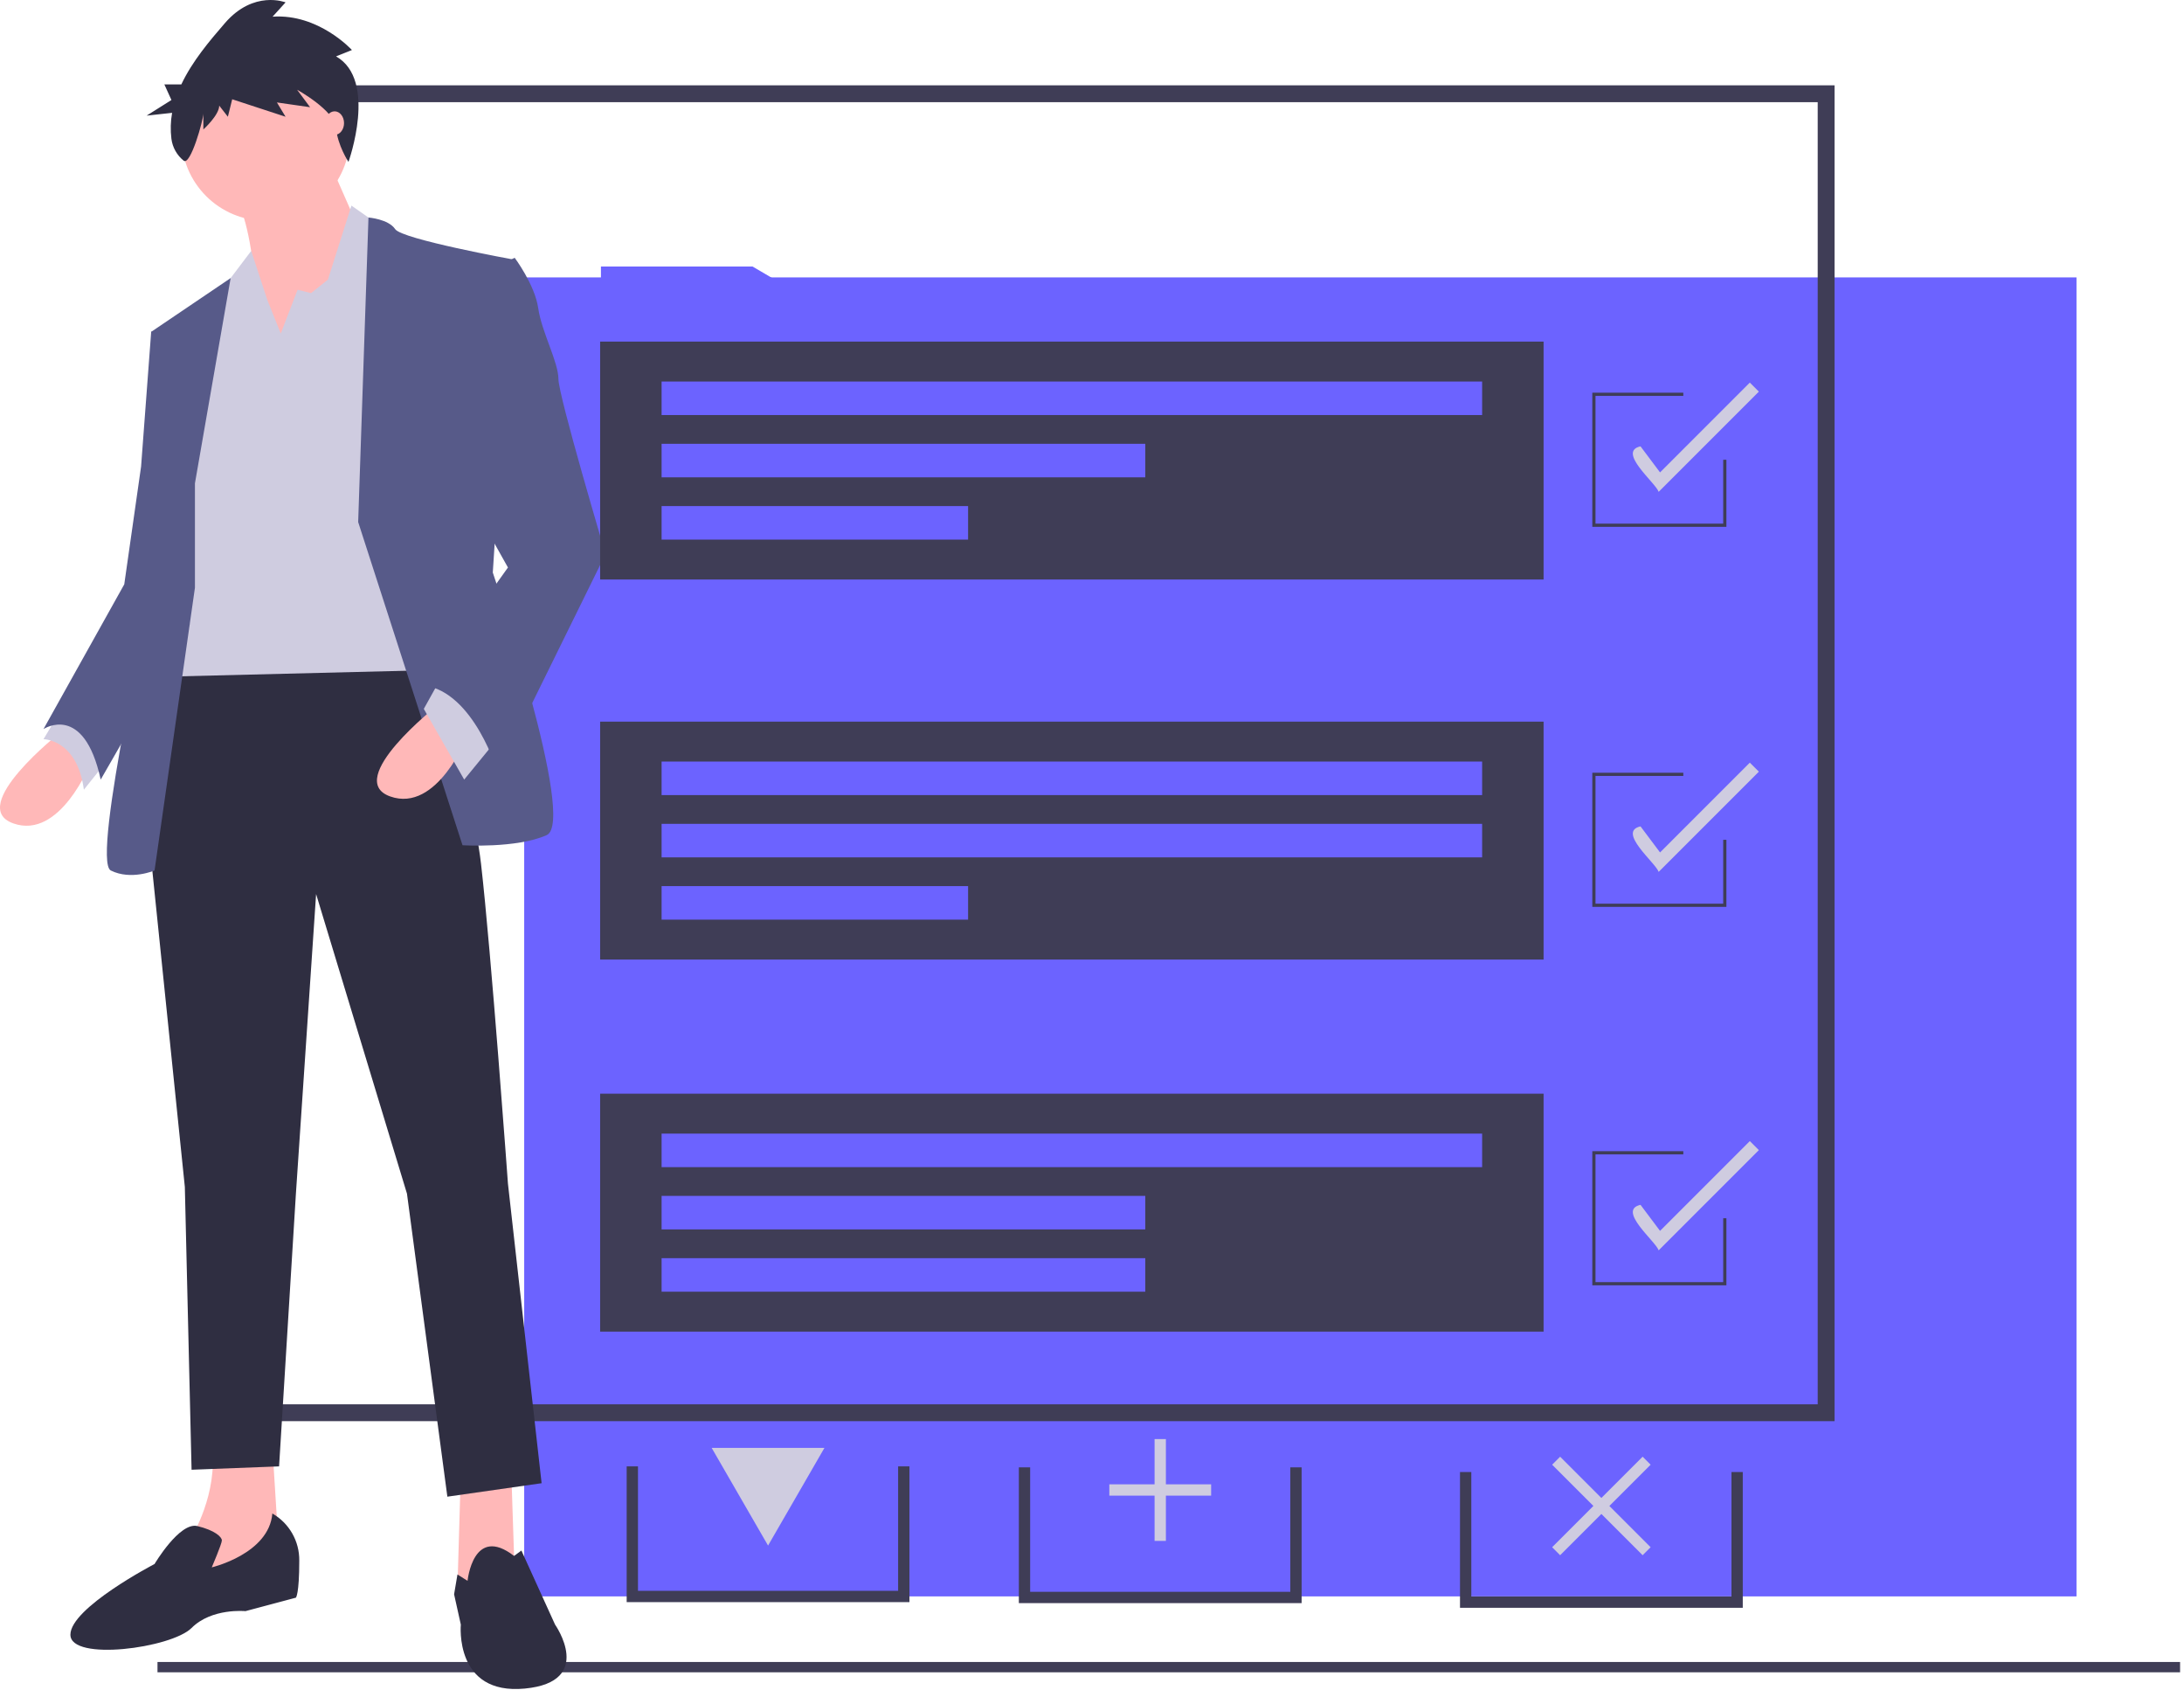
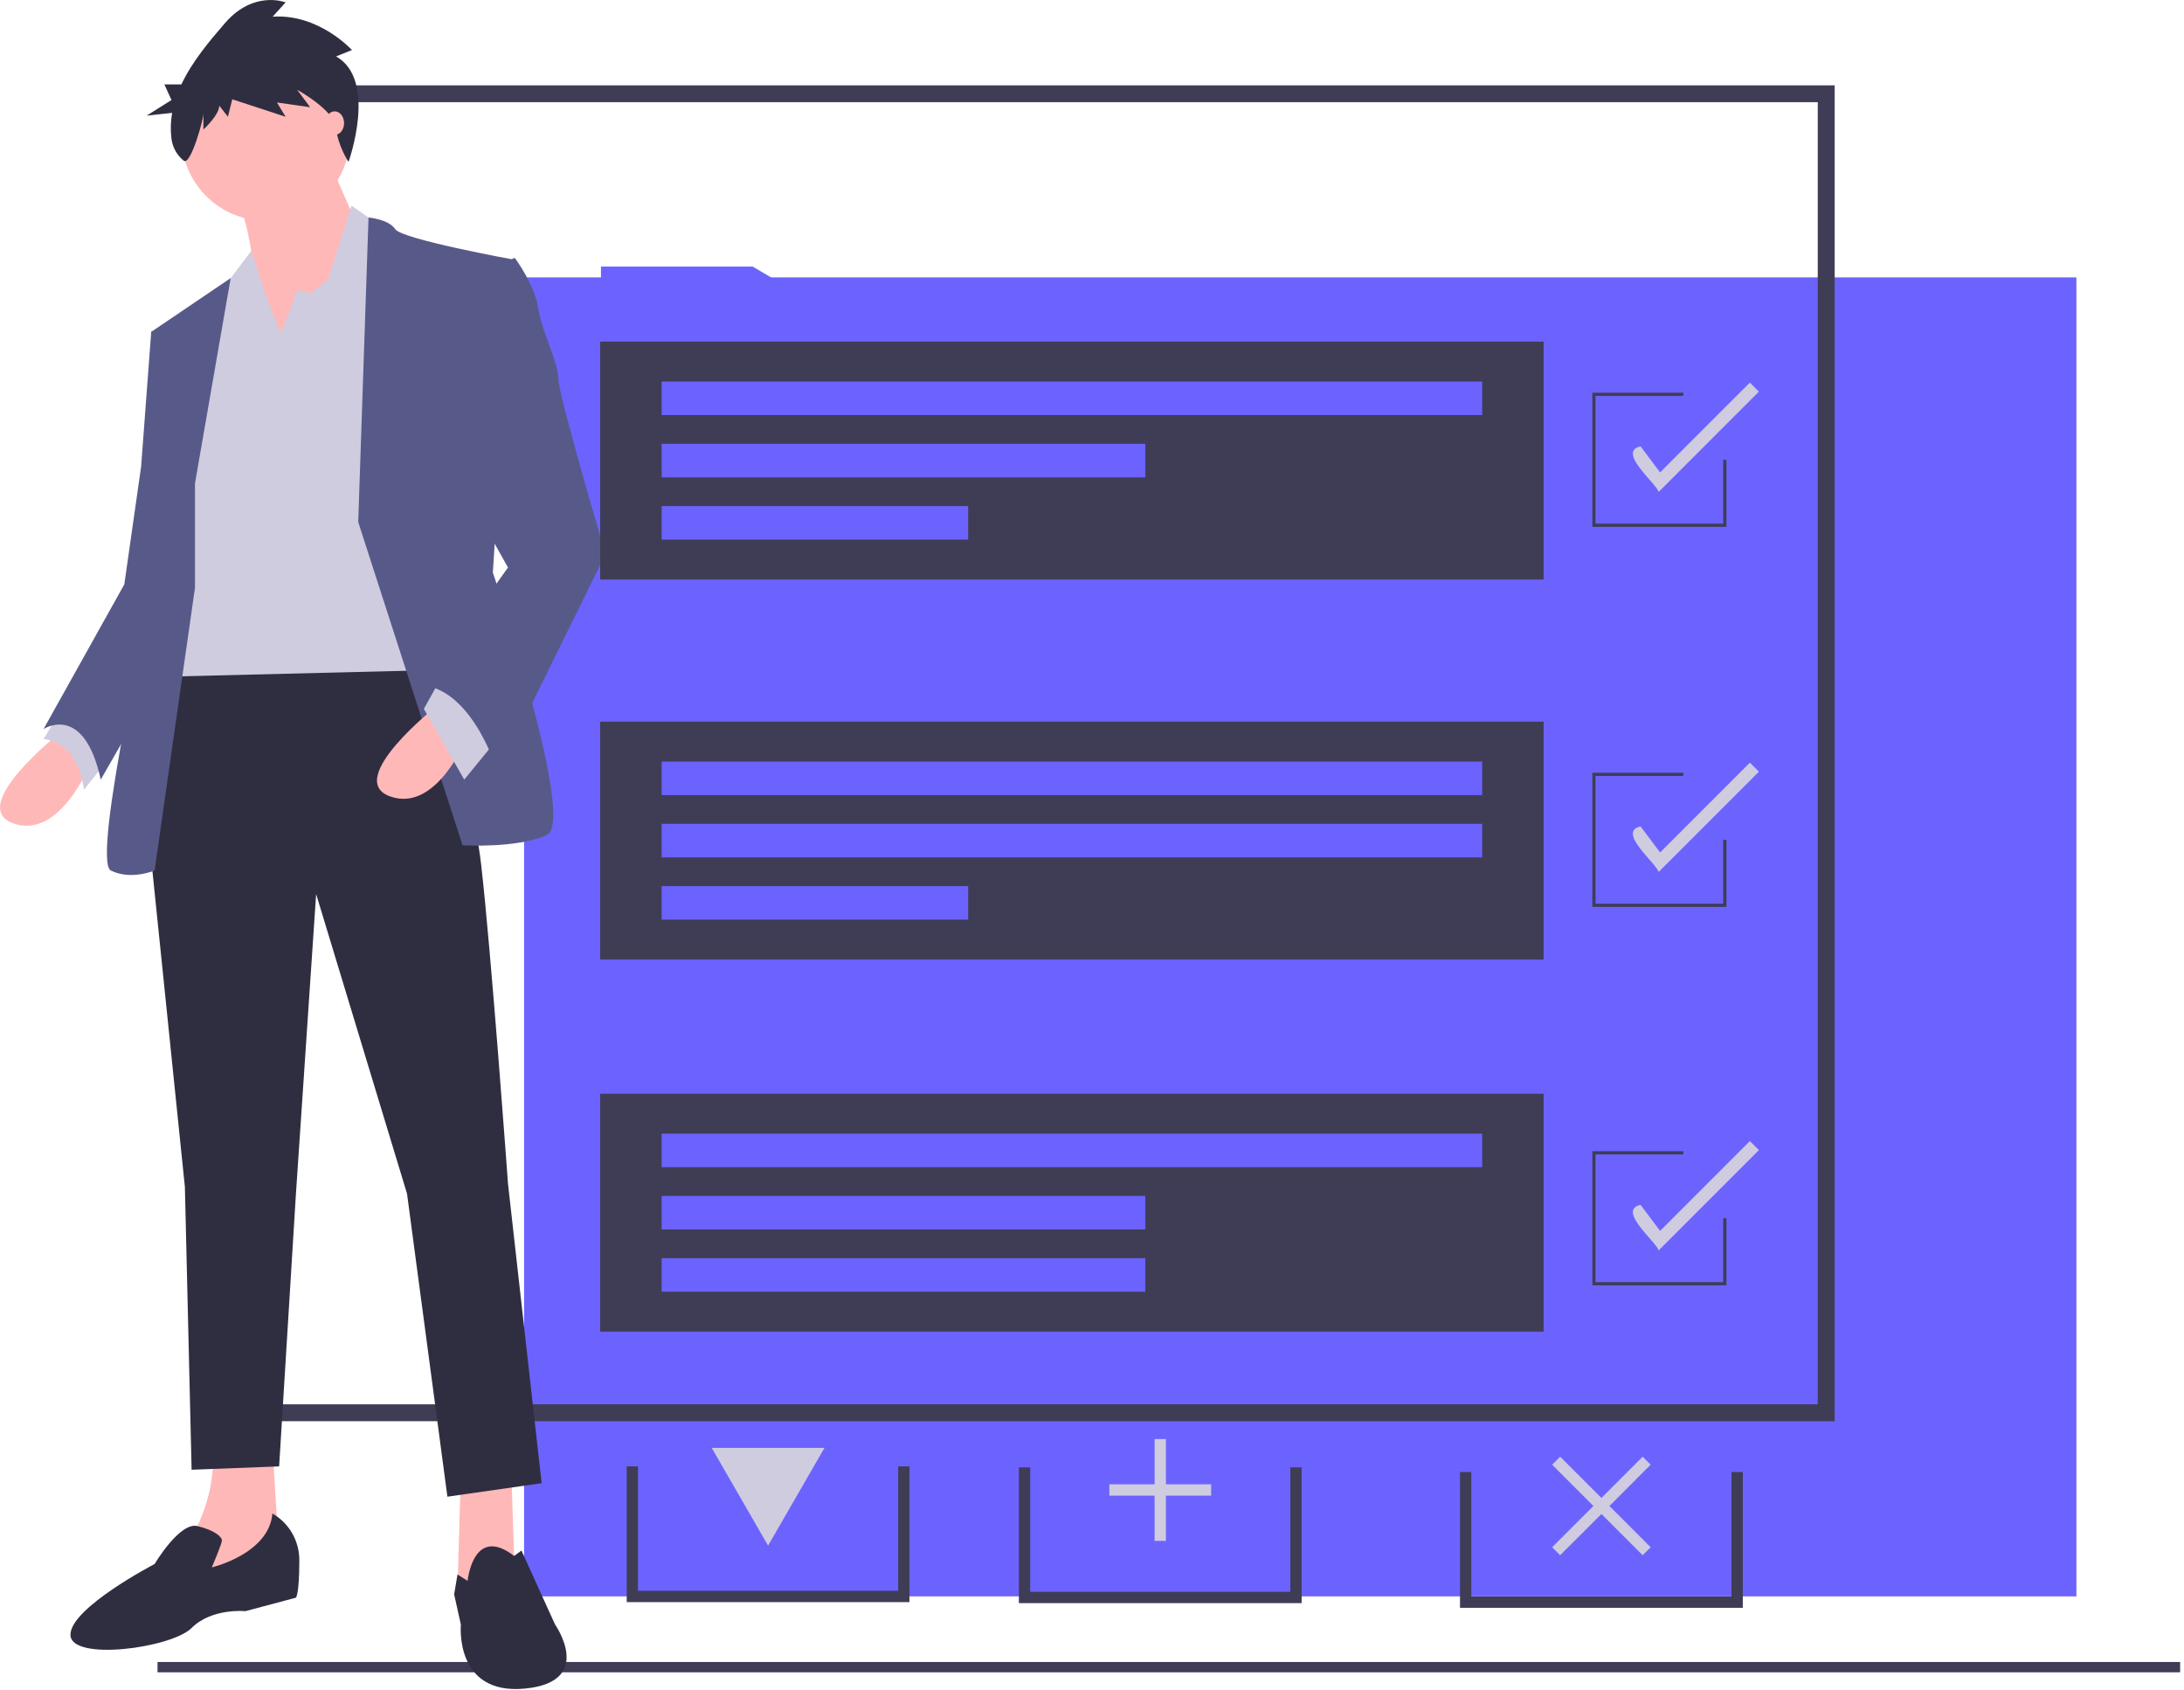
- <svg xmlns="http://www.w3.org/2000/svg" width="100%" height="100%" viewBox="0 0 490 379" version="1.1" xml:space="preserve" style="fill-rule:evenodd;clip-rule:evenodd;stroke-linejoin:round;stroke-miterlimit:2;">
-   <g transform="matrix(1,0,0,1,-176.364,-149.539)">
-     <g>
-       <g transform="matrix(1,0,0,1,-312.302,168.677)">
-         <rect x="524" y="353.641" width="453.787" height="2.315" style="fill:rgb(63,61,86);" />
-         <g transform="matrix(-1,7.65714e-16,-7.65714e-16,-1,1671.93,427.023)">
-           <rect x="717.381" y="88.093" width="348.275" height="295.847" style="fill:rgb(108,99,255);" />
+ <svg xmlns="http://www.w3.org/2000/svg" stroke-linejoin="round" clip-rule="evenodd" fill-rule="evenodd" xml:space="preserve" height="100%" width="100%" version="1.1" stroke-miterlimit="2" viewBox="0 0 490 379">
+   <g transform="translate(-176.36 -149.54)">
+     <g transform="translate(-312.3 168.68)">
+       <rect height="2.315" width="453.79" y="353.64" x="524" fill="#3f3d56" />
+       <g transform="matrix(-1 7.6571e-16 -7.6571e-16 -1 1671.9 427.02)">
+         <rect height="295.85" width="348.28" y="88.093" x="717.38" fill="#6c63ff" />
+       </g>
+       <g transform="translate(-111.11 -45.009)">
+         <path fill="#3f3d56" d="m1011.4 344.64h-352.08v-299.63l352.08-0.001v299.63zm-348.3-3.78h344.5v-292.07l-344.5-0.001v292.07z" fill-rule="nonzero" />
+       </g>
+       <g transform="translate(-13.947 -89.661)" fill-rule="nonzero">
+         <g transform="translate(86.426 .8756)">
+           <path fill="#3f3d56" d="m620.23 429h-63.44v-30.45h2.53v27.91h58.37v-27.91h2.54v30.45z" />
+           <path fill="#cfcce0" d="m575.86 394.4l12.65 21.92 12.65-21.92h-25.3z" />
        </g>
-         <g transform="matrix(1,0,0,1,-111.106,-45.0091)">
-           <path d="M1011.37,344.636L659.318,344.636L659.318,45.009L1011.37,45.009L1011.37,344.636ZM663.098,340.856L1007.59,340.856L1007.59,48.789L663.098,48.789L663.098,340.856Z" style="fill:rgb(63,61,86);fill-rule:nonzero;" />
+         <g transform="translate(12)">
+           <path fill="#3f3d56" d="m782.64 430.1h-63.44v-30.45h2.54v27.91h58.36v-27.91h2.54v30.45z" />
+           <path fill="#cfcce0" d="m762.34 403.45h-10.15v-10.15h-2.54v10.15h-10.15v2.54h10.15v10.15h2.54v-10.15h10.15v-2.54z" />
        </g>
-         <g transform="matrix(1,0,0,1,-13.9473,-89.6609)">
-           <g transform="matrix(1,0,0,1,86.4256,0.875595)">
-             <path d="M620.23,429.003L556.787,429.003L556.787,398.551L559.325,398.551L559.325,426.465L617.692,426.465L617.692,398.551L620.23,398.551L620.23,429.003Z" style="fill:rgb(63,61,86);fill-rule:nonzero;" />
-             <path d="M575.855,394.401L588.509,416.315L601.162,394.401L575.855,394.401Z" style="fill:rgb(207,204,224);fill-rule:nonzero;" />
-           </g>
-           <g transform="matrix(1,0,0,1,12,0)">
-             <path d="M782.643,430.1L719.2,430.1L719.2,399.648L721.738,399.648L721.738,427.563L780.105,427.563L780.105,399.648L782.643,399.648L782.643,430.1Z" style="fill:rgb(63,61,86);fill-rule:nonzero;" />
-             <path d="M762.341,403.454L752.191,403.454L752.191,393.304L749.653,393.304L749.653,403.454L739.502,403.454L739.502,405.992L749.653,405.992L749.653,416.143L752.191,416.143L752.191,405.992L762.341,405.992L762.341,403.454Z" style="fill:rgb(207,204,224);fill-rule:nonzero;" />
-           </g>
-           <g transform="matrix(1,0,0,1,-50.1673,2.50238)">
-             <path d="M943.787,428.646L880.345,428.646L880.345,398.193L882.882,398.193L882.882,426.108L941.25,426.108L941.25,398.193L943.787,398.193L943.787,428.646Z" style="fill:rgb(63,61,86);fill-rule:nonzero;" />
-             <path d="M923.114,396.553L921.32,394.758L912.066,404.012L902.812,394.758L901.018,396.553L910.272,405.806L901.018,415.06L902.812,416.854L912.066,407.601L921.32,416.854L923.114,415.06L913.86,405.806L923.114,396.553Z" style="fill:rgb(207,204,224);fill-rule:nonzero;" />
-           </g>
+         <g transform="translate(-50.167 2.5024)">
+           <path fill="#3f3d56" d="m943.79 428.65h-63.45v-30.46h2.54v27.92h58.37v-27.92h2.54v30.46z" />
+           <path fill="#cfcce0" d="m923.11 396.55l-1.79-1.79-9.25 9.25-9.26-9.25-1.79 1.79 9.25 9.26-9.25 9.25 1.79 1.79 9.26-9.25 9.25 9.25 1.79-1.79-9.25-9.25 9.25-9.26z" />
        </g>
      </g>
-       <g transform="matrix(0.489232,0,0,0.489232,288.996,158.275)">
-         <g transform="matrix(1,0,0,1,-884.924,-25.8389)">
-           <g transform="matrix(1,0,0,1,-40.4096,-54.8347)">
-             <path d="M722.77,398.628C722.77,398.628 679.553,432.585 701.161,440.302C722.77,448.019 736.661,412.52 736.661,412.52L722.77,398.628Z" style="fill:rgb(255,184,184);fill-rule:nonzero;" />
-           </g>
-           <g transform="matrix(1,0,0,1,-40.4096,-54.8347)">
-             <path d="M724.313,386.28L715.053,401.715C715.053,401.715 730.487,401.715 733.574,424.867L745.922,409.433L724.313,386.28Z" style="fill:rgb(207,204,224);fill-rule:nonzero;" />
-           </g>
-           <g transform="matrix(1,0,0,1,77.8356,7.98314)">
-             <path d="M811.35,675.375L812.894,721.679L794.372,732.483L786.655,727.853L788.198,675.375L811.35,675.375Z" style="fill:rgb(255,184,184);fill-rule:nonzero;" />
-           </g>
-           <g transform="matrix(1,0,0,1,-40.4096,-54.8347)">
-             <path d="M820.009,725.845L823.096,775.236L779.878,793.758L782.965,767.519C782.965,767.519 795.313,747.453 792.226,725.845L820.009,725.845Z" style="fill:rgb(255,184,184);fill-rule:nonzero;" />
-           </g>
-           <g transform="matrix(1,0,0,1,-40.4096,-54.8347)">
-             <path d="M886.378,353.868C886.378,353.868 911.074,418.693 915.704,458.824C920.335,498.954 928.052,605.454 928.052,605.454L943.487,742.823L900.269,748.997L881.748,610.084L840.074,472.715L830.813,610.084L823.096,735.106L782.965,736.649L779.878,606.997L762.9,441.846L772.161,363.128L886.378,353.868Z" style="fill:rgb(47,46,65);fill-rule:nonzero;" />
-           </g>
-           <g transform="matrix(1,0,0,1,-40.4096,-54.8347)">
-             <path d="M909.53,787.584C909.53,787.584 912.062,761.661 930.861,776.166L934.226,773.692L949.661,807.649C949.661,807.649 968.182,833.888 935.769,836.975C903.356,840.062 906.443,807.649 906.443,807.649L903.356,793.758L904.9,784.661L909.53,787.584Z" style="fill:rgb(47,46,65);fill-rule:nonzero;" />
-           </g>
-           <g transform="matrix(1,0,0,1,-40.4096,-54.8347)">
-             <path d="M820.009,756.714C827.736,761.132 832.473,769.423 832.357,778.323C832.357,793.758 830.813,795.301 830.813,795.301L807.661,801.475C807.661,801.475 792.226,799.932 782.965,809.192C773.705,818.453 727.4,824.627 727.4,812.279C727.4,799.932 765.987,779.866 765.987,779.866C765.987,779.866 777.446,760.514 785.608,762.473C793.77,764.432 796.857,767.519 796.857,769.062C796.857,770.606 792.226,781.41 792.226,781.41C792.226,781.41 818.465,775.236 820.009,756.714Z" style="fill:rgb(47,46,65);fill-rule:nonzero;" />
-           </g>
-           <g transform="matrix(1,0,0,1,77.8356,7.98314)">
-             <circle cx="698.677" cy="62.616" r="38.587" style="fill:rgb(255,184,184);" />
-           </g>
-           <g transform="matrix(1,0,0,1,-40.4096,-54.8347)">
-             <path d="M845.476,135.466L862.454,174.053L816.15,240.422C816.15,240.422 813.063,167.879 803.802,155.531C794.541,143.183 845.476,135.466 845.476,135.466Z" style="fill:rgb(255,184,184);fill-rule:nonzero;" />
-           </g>
-           <g transform="matrix(1,0,0,1,77.8356,7.98314)">
-             <path d="M705.622,152.909L713.34,132.844L719.513,134.387L727.231,128.213L738.035,94.257L753.47,105.061L773.535,307.256L648.514,310.343L665.492,169.887L680.927,129.757L692.068,115.028L699.448,137.474L705.622,152.909Z" style="fill:rgb(207,204,224);fill-rule:nonzero;" />
-           </g>
-           <g transform="matrix(1,0,0,1,-40.4096,-54.8347)">
-             <path d="M859.367,302.161L864.09,162.542C864.09,162.542 873.259,163.248 876.346,167.879C879.433,172.509 930.367,181.77 930.367,181.77L921.106,325.313C921.106,325.313 959.693,439.53 945.802,445.704C931.911,451.878 907.215,450.335 907.215,450.335L859.367,302.161Z" style="fill:rgb(87,90,137);fill-rule:nonzero;" />
-           </g>
-           <g transform="matrix(1,0,0,1,-40.4096,-54.8347)">
-             <path d="M784.509,284.411L800.882,190.313L764.444,214.955L773.705,282.868L765.987,329.172C765.987,329.172 736.661,457.28 745.922,461.911C755.183,466.541 765.987,461.911 765.987,461.911L784.509,332.259L784.509,284.411Z" style="fill:rgb(87,90,137);fill-rule:nonzero;" />
-           </g>
-           <g transform="matrix(1,0,0,1,-40.4096,-54.8347)">
-             <path d="M775.248,211.868L764.444,214.955L759.813,276.694L752.096,330.715L715.053,397.085C715.053,397.085 733.574,384.737 741.292,420.237L782.087,349.211L775.248,211.868Z" style="fill:rgb(87,90,137);fill-rule:nonzero;" />
-           </g>
-           <g transform="matrix(1,0,0,1,-40.4096,-54.8347)">
-             <path d="M895.639,386.28C895.639,386.28 852.422,420.237 874.03,427.954C895.639,435.672 909.53,400.172 909.53,400.172L895.639,386.28Z" style="fill:rgb(255,184,184);fill-rule:nonzero;" />
-           </g>
-           <g transform="matrix(1,0,0,1,77.8356,7.98314)">
-             <path d="M803.633,340.441L789.742,357.419L771.22,325.006L778.937,311.115L803.633,340.441Z" style="fill:rgb(207,204,224);fill-rule:nonzero;" />
-           </g>
-           <g transform="matrix(1,0,0,1,-40.4096,-54.8347)">
-             <path d="M918.791,187.172L931.139,180.998C931.139,180.998 940.4,193.346 941.943,204.151C943.487,214.955 951.204,228.846 951.204,236.563C951.204,244.281 972.813,316.824 972.813,316.824L923.422,417.15C923.422,417.15 912.617,380.107 889.465,377.02L928.052,322.998L906.443,284.411L918.791,187.172Z" style="fill:rgb(87,90,137);fill-rule:nonzero;" />
-           </g>
-           <g transform="matrix(1,0,0,1,-40.4096,-54.8347)">
-             <path d="M849.225,88.668L856.501,85.755C856.501,85.755 841.287,69.005 820.119,70.462L826.073,63.907C826.073,63.907 811.52,58.081 798.29,73.375C791.335,81.414 783.289,90.864 778.272,101.509L770.48,101.509L773.732,108.671L762.349,115.832L774.033,114.546C773.336,118.467 773.229,122.471 773.715,126.424C774.217,130.377 776.236,133.984 779.343,136.478C782.451,138.972 788.368,117.799 788.368,114.886L788.368,122.169C788.368,122.169 795.644,115.614 795.644,111.245L799.613,116.342L801.597,108.331L826.073,116.342L822.104,109.788L837.318,111.973L831.364,103.962C831.364,103.962 848.563,113.429 849.225,121.44C849.886,129.451 854.92,137.042 854.92,137.042C854.92,137.042 868.408,99.592 849.225,88.668Z" style="fill:rgb(47,46,65);fill-rule:nonzero;" />
-           </g>
-           <g transform="matrix(1,0,0,1,77.8356,7.98314)">
-             <ellipse cx="730.318" cy="56.442" rx="4.322" ry="5.402" style="fill:rgb(255,184,184);" />
-           </g>
+     </g>
+     <g transform="matrix(.48923 0 0 .48923 289 158.28)">
+       <g transform="translate(-884.92 -25.839)">
+         <g transform="translate(-40.41 -54.835)">
+           <path fill="#ffb8b8" d="m722.77 398.63s-43.22 33.95-21.61 41.67 35.5-27.78 35.5-27.78l-13.89-13.89z" fill-rule="nonzero" />
        </g>
-         <path d="M178.601,318.118L45.361,318.118L45.361,280.782L114.91,280.782L178.601,318.118Z" style="fill:rgb(108,99,255);fill-rule:nonzero;" />
-         <g transform="matrix(1,0,0,1,-118.245,-62.8178)">
-           <path d="M163.24,375.811L163.24,484.893L595.905,484.893L595.905,375.811L163.24,375.811ZM331.987,466.591L191.426,466.591L191.426,451.217L331.987,451.217L331.987,466.591ZM567.72,438.039L191.426,438.039L191.426,422.665L567.72,422.665L567.72,438.039ZM567.72,409.488L191.426,409.488L191.426,394.114L567.72,394.114L567.72,409.488Z" style="fill:rgb(63,61,86);fill-rule:nonzero;" />
+         <g transform="translate(-40.41 -54.835)">
+           <path fill="#cfcce0" d="m724.31 386.28l-9.26 15.44s15.44 0 18.52 23.15l12.35-15.44-21.61-23.15z" fill-rule="nonzero" />
        </g>
-         <path d="M178.601,141.685L45.361,141.685L45.361,104.348L114.91,104.348L178.601,141.685Z" style="fill:rgb(108,99,255);fill-rule:nonzero;" />
-         <g transform="matrix(1,0,0,1,-118.245,-62.8178)">
-           <path d="M163.24,201.574L163.24,310.655L595.905,310.655L595.905,201.574L163.24,201.574ZM331.987,292.353L191.426,292.353L191.426,276.979L331.987,276.979L331.987,292.353ZM413.249,263.802L191.426,263.802L191.426,248.428L413.249,248.428L413.249,263.802ZM567.72,235.25L191.426,235.25L191.426,219.876L567.72,219.876L567.72,235.25Z" style="fill:rgb(63,61,86);fill-rule:nonzero;" />
+         <g transform="translate(77.836 7.9831)">
+           <path fill="#ffb8b8" d="m811.35 675.38l1.54 46.3-18.52 10.8-7.71-4.63 1.54-52.47h23.15z" fill-rule="nonzero" />
        </g>
-         <path d="M178.601,490.891L45.361,490.891L45.361,453.555L114.91,453.555L178.601,490.891Z" style="fill:rgb(108,99,255);fill-rule:nonzero;" />
-         <g transform="matrix(1,0,0,1,-118.245,-62.8178)">
-           <path d="M163.24,546.388L163.24,655.47L595.905,655.47L595.905,546.388L163.24,546.388ZM413.249,637.167L191.426,637.167L191.426,621.793L413.249,621.793L413.249,637.167ZM413.249,608.616L191.426,608.616L191.426,593.242L413.249,593.242L413.249,608.616ZM567.72,580.064L191.426,580.064L191.426,564.69L567.72,564.69L567.72,580.064Z" style="fill:rgb(63,61,86);fill-rule:nonzero;" />
+         <g transform="translate(-40.41 -54.835)">
+           <path fill="#ffb8b8" d="m820.01 725.84l3.09 49.4-43.22 18.52 3.08-26.24s12.35-20.07 9.27-41.68h27.78z" fill-rule="nonzero" />
        </g>
-         <g transform="matrix(1,0,0,1,-38.789,0)">
-           <path d="M600.285,223.679L538.789,223.679L538.789,162.183L580.519,162.183L580.519,163.647L540.254,163.647L540.254,222.215L598.821,222.215L598.821,192.931L600.285,192.931L600.285,223.679Z" style="fill:rgb(63,61,86);fill-rule:nonzero;" />
-           <g transform="matrix(1,0,0,1,-118.245,-62.8178)">
-             <path d="M687.466,270.456C686.045,266.26 668.224,251.996 679.144,249.599L688.099,261.54L729.271,220.368L733.412,224.509L687.466,270.456Z" style="fill:rgb(207,204,224);fill-rule:nonzero;" />
-           </g>
-           <path d="M600.285,397.916L538.789,397.916L538.789,336.42L580.519,336.42L580.519,337.885L540.254,337.885L540.254,396.452L598.821,396.452L598.821,367.168L600.285,367.168L600.285,397.916Z" style="fill:rgb(63,61,86);fill-rule:nonzero;" />
-           <g transform="matrix(1,0,0,1,-118.245,-62.8178)">
-             <path d="M687.466,444.694C686.045,440.497 668.224,426.234 679.144,423.836L688.099,435.777L729.271,394.606L733.412,398.746L687.466,444.694Z" style="fill:rgb(207,204,224);fill-rule:nonzero;" />
-           </g>
-           <path d="M600.285,571.421L538.789,571.421L538.789,509.926L580.519,509.926L580.519,511.39L540.254,511.39L540.254,569.957L598.821,569.957L598.821,540.673L600.285,540.673L600.285,571.421Z" style="fill:rgb(63,61,86);fill-rule:nonzero;" />
-           <g transform="matrix(1,0,0,1,-118.245,-62.8178)">
-             <path d="M687.466,618.199C686.045,614.003 668.224,599.739 679.144,597.341L688.099,609.282L729.271,568.111L733.412,572.252L687.466,618.199Z" style="fill:rgb(207,204,224);fill-rule:nonzero;" />
-           </g>
+         <g transform="translate(-40.41 -54.835)">
+           <path fill="#2f2e41" d="m886.38 353.87s24.69 64.82 29.32 104.95c4.64 40.13 12.35 146.63 12.35 146.63l15.44 137.37-43.22 6.18-18.52-138.92-41.68-137.36-9.26 137.36-7.71 125.03-40.14 1.54-3.08-129.65-16.98-165.15 9.26-78.72 114.22-9.26z" fill-rule="nonzero" />
+         </g>
+         <g transform="translate(-40.41 -54.835)">
+           <path fill="#2f2e41" d="m909.53 787.58s2.53-25.92 21.33-11.41l3.37-2.48 15.43 33.96s18.52 26.24-13.89 29.33c-32.41 3.08-29.33-29.33-29.33-29.33l-3.08-13.89 1.54-9.1 4.63 2.92z" fill-rule="nonzero" />
+         </g>
+         <g transform="translate(-40.41 -54.835)">
+           <path fill="#2f2e41" d="m820.01 756.71c7.73 4.42 12.46 12.71 12.35 21.61 0 15.44-1.55 16.98-1.55 16.98l-23.15 6.18s-15.43-1.55-24.7 7.71c-9.26 9.26-55.56 15.44-55.56 3.09s38.59-32.41 38.59-32.41 11.46-19.36 19.62-17.4 11.25 5.05 11.25 6.59c0 1.55-4.63 12.35-4.63 12.35s26.23-6.17 27.78-24.7z" fill-rule="nonzero" />
+         </g>
+         <g transform="translate(77.836 7.9831)">
+           <circle cy="62.616" cx="698.68" r="38.587" fill="#ffb8b8" />
+         </g>
+         <g transform="translate(-40.41 -54.835)">
+           <path fill="#ffb8b8" d="m845.48 135.47l16.97 38.58-46.3 66.37s-3.09-72.54-12.35-84.89 41.68-20.06 41.68-20.06z" fill-rule="nonzero" />
+         </g>
+         <g transform="translate(77.836 7.9831)">
+           <path fill="#cfcce0" d="m705.62 152.91l7.72-20.07 6.17 1.55 7.72-6.18 10.81-33.953 15.43 10.803 20.07 202.2-125.03 3.08 16.98-140.45 15.44-40.13 11.14-14.73 7.38 22.44 6.17 15.44z" fill-rule="nonzero" />
+         </g>
+         <g transform="translate(-40.41 -54.835)">
+           <path fill="#575a89" d="m859.37 302.16l4.72-139.62s9.17 0.71 12.26 5.34c3.08 4.63 54.02 13.89 54.02 13.89l-9.26 143.54s38.58 114.22 24.69 120.39c-13.89 6.18-38.58 4.64-38.58 4.64l-47.85-148.18z" fill-rule="nonzero" />
+         </g>
+         <g transform="translate(-40.41 -54.835)">
+           <path fill="#575a89" d="m784.51 284.41l16.37-94.1-36.44 24.65 9.26 67.91-7.71 46.3s-29.33 128.11-20.07 132.74 20.07 0 20.07 0l18.52-129.65v-47.85z" fill-rule="nonzero" />
+         </g>
+         <g transform="translate(-40.41 -54.835)">
+           <path fill="#575a89" d="m775.25 211.87l-10.81 3.09-4.63 61.73-7.71 54.03-37.05 66.36s18.52-12.34 26.24 23.16l40.8-71.03-6.84-137.34z" fill-rule="nonzero" />
+         </g>
+         <g transform="translate(-40.41 -54.835)">
+           <path fill="#ffb8b8" d="m895.64 386.28s-43.22 33.96-21.61 41.67c21.61 7.72 35.5-27.78 35.5-27.78l-13.89-13.89z" fill-rule="nonzero" />
+         </g>
+         <g transform="translate(77.836 7.9831)">
+           <path fill="#cfcce0" d="m803.63 340.44l-13.89 16.98-18.52-32.41 7.72-13.89 24.69 29.32z" fill-rule="nonzero" />
+         </g>
+         <g transform="translate(-40.41 -54.835)">
+           <path fill="#575a89" d="m918.79 187.17l12.35-6.17s9.26 12.35 10.8 23.15c1.55 10.81 9.26 24.7 9.26 32.41 0 7.72 21.61 80.26 21.61 80.26l-49.39 100.33s-10.8-37.04-33.96-40.13l38.59-54.02-21.61-38.59 12.35-97.24z" fill-rule="nonzero" />
+         </g>
+         <g transform="translate(-40.41 -54.835)">
+           <path fill="#2f2e41" d="m849.22 88.668l7.28-2.913s-15.21-16.75-36.38-15.293l5.95-6.555s-14.55-5.826-27.78 9.468c-6.95 8.039-15 17.489-20.02 28.135h-7.79l3.25 7.16-11.38 7.16 11.68-1.28c-0.69 3.92-0.8 7.92-0.31 11.87 0.5 3.96 2.52 7.56 5.62 10.06 3.11 2.49 9.03-18.68 9.03-21.59v7.28s7.27-6.56 7.27-10.93l3.97 5.1 1.99-8.01 24.47 8.01-3.97-6.55 15.22 2.18-5.96-8.01s17.2 9.47 17.86 17.48c0.67 8.01 5.7 15.6 5.7 15.6s13.49-37.448-5.7-48.372z" fill-rule="nonzero" />
+         </g>
+         <g transform="translate(77.836 7.9831)">
+           <ellipse rx="4.322" ry="5.402" cy="56.442" cx="730.32" fill="#ffb8b8" />
+         </g>
+       </g>
+       <path fill="#6c63ff" d="m178.6 318.12h-133.24l0.001-37.34h69.549l63.69 37.34z" fill-rule="nonzero" />
+       <g transform="translate(-118.24 -62.818)">
+         <path fill="#3f3d56" d="m163.24 375.81v109.08h432.66v-109.08h-432.66zm168.75 90.78h-140.56v-15.37h140.56v15.37zm235.73-28.55h-376.29v-15.38h376.29v15.38zm0-28.55h-376.29v-15.38h376.29v15.38z" fill-rule="nonzero" />
+       </g>
+       <path fill="#6c63ff" d="m178.6 141.68h-133.24l0.001-37.33h69.549l63.69 37.33z" fill-rule="nonzero" />
+       <g transform="translate(-118.24 -62.818)">
+         <path fill="#3f3d56" d="m163.24 201.57v109.09h432.66v-109.09h-432.66zm168.75 90.78h-140.56v-15.37h140.56v15.37zm81.26-28.55h-221.82v-15.37h221.82v15.37zm154.47-28.55h-376.29v-15.37h376.29v15.37z" fill-rule="nonzero" />
+       </g>
+       <path fill="#6c63ff" d="m178.6 490.89h-133.24l0.001-37.33h69.549l63.69 37.33z" fill-rule="nonzero" />
+       <g transform="translate(-118.24 -62.818)">
+         <path fill="#3f3d56" d="m163.24 546.39v109.08h432.66v-109.08h-432.66zm250.01 90.78h-221.82v-15.38h221.82v15.38zm0-28.55h-221.82v-15.38h221.82v15.38zm154.47-28.56h-376.29v-15.37h376.29v15.37z" fill-rule="nonzero" />
+       </g>
+       <g transform="translate(-38.789)">
+         <path fill="#3f3d56" d="m600.28 223.68h-61.49v-61.5h41.73v1.47h-40.27v58.57h58.57v-29.29h1.46v30.75z" fill-rule="nonzero" />
+         <g transform="translate(-118.24 -62.818)">
+           <path fill="#cfcce0" d="m687.47 270.46c-1.43-4.2-19.25-18.46-8.33-20.86l8.96 11.94 41.17-41.17 4.14 4.14-45.94 45.95z" fill-rule="nonzero" />
+         </g>
+         <path fill="#3f3d56" d="m600.28 397.92h-61.49v-61.5h41.73v1.46h-40.27v58.57h58.57v-29.28h1.46v30.75z" fill-rule="nonzero" />
+         <g transform="translate(-118.24 -62.818)">
+           <path fill="#cfcce0" d="m687.47 444.69c-1.43-4.19-19.25-18.46-8.33-20.85l8.96 11.94 41.17-41.17 4.14 4.14-45.94 45.94z" fill-rule="nonzero" />
+         </g>
+         <path fill="#3f3d56" d="m600.28 571.42h-61.49v-61.49h41.73v1.46h-40.27v58.57h58.57v-29.29h1.46v30.75z" fill-rule="nonzero" />
+         <g transform="translate(-118.24 -62.818)">
+           <path fill="#cfcce0" d="m687.47 618.2c-1.43-4.2-19.25-18.46-8.33-20.86l8.96 11.94 41.17-41.17 4.14 4.14-45.94 45.95z" fill-rule="nonzero" />
        </g>
      </g>
    </g>
  </g>
</svg>
